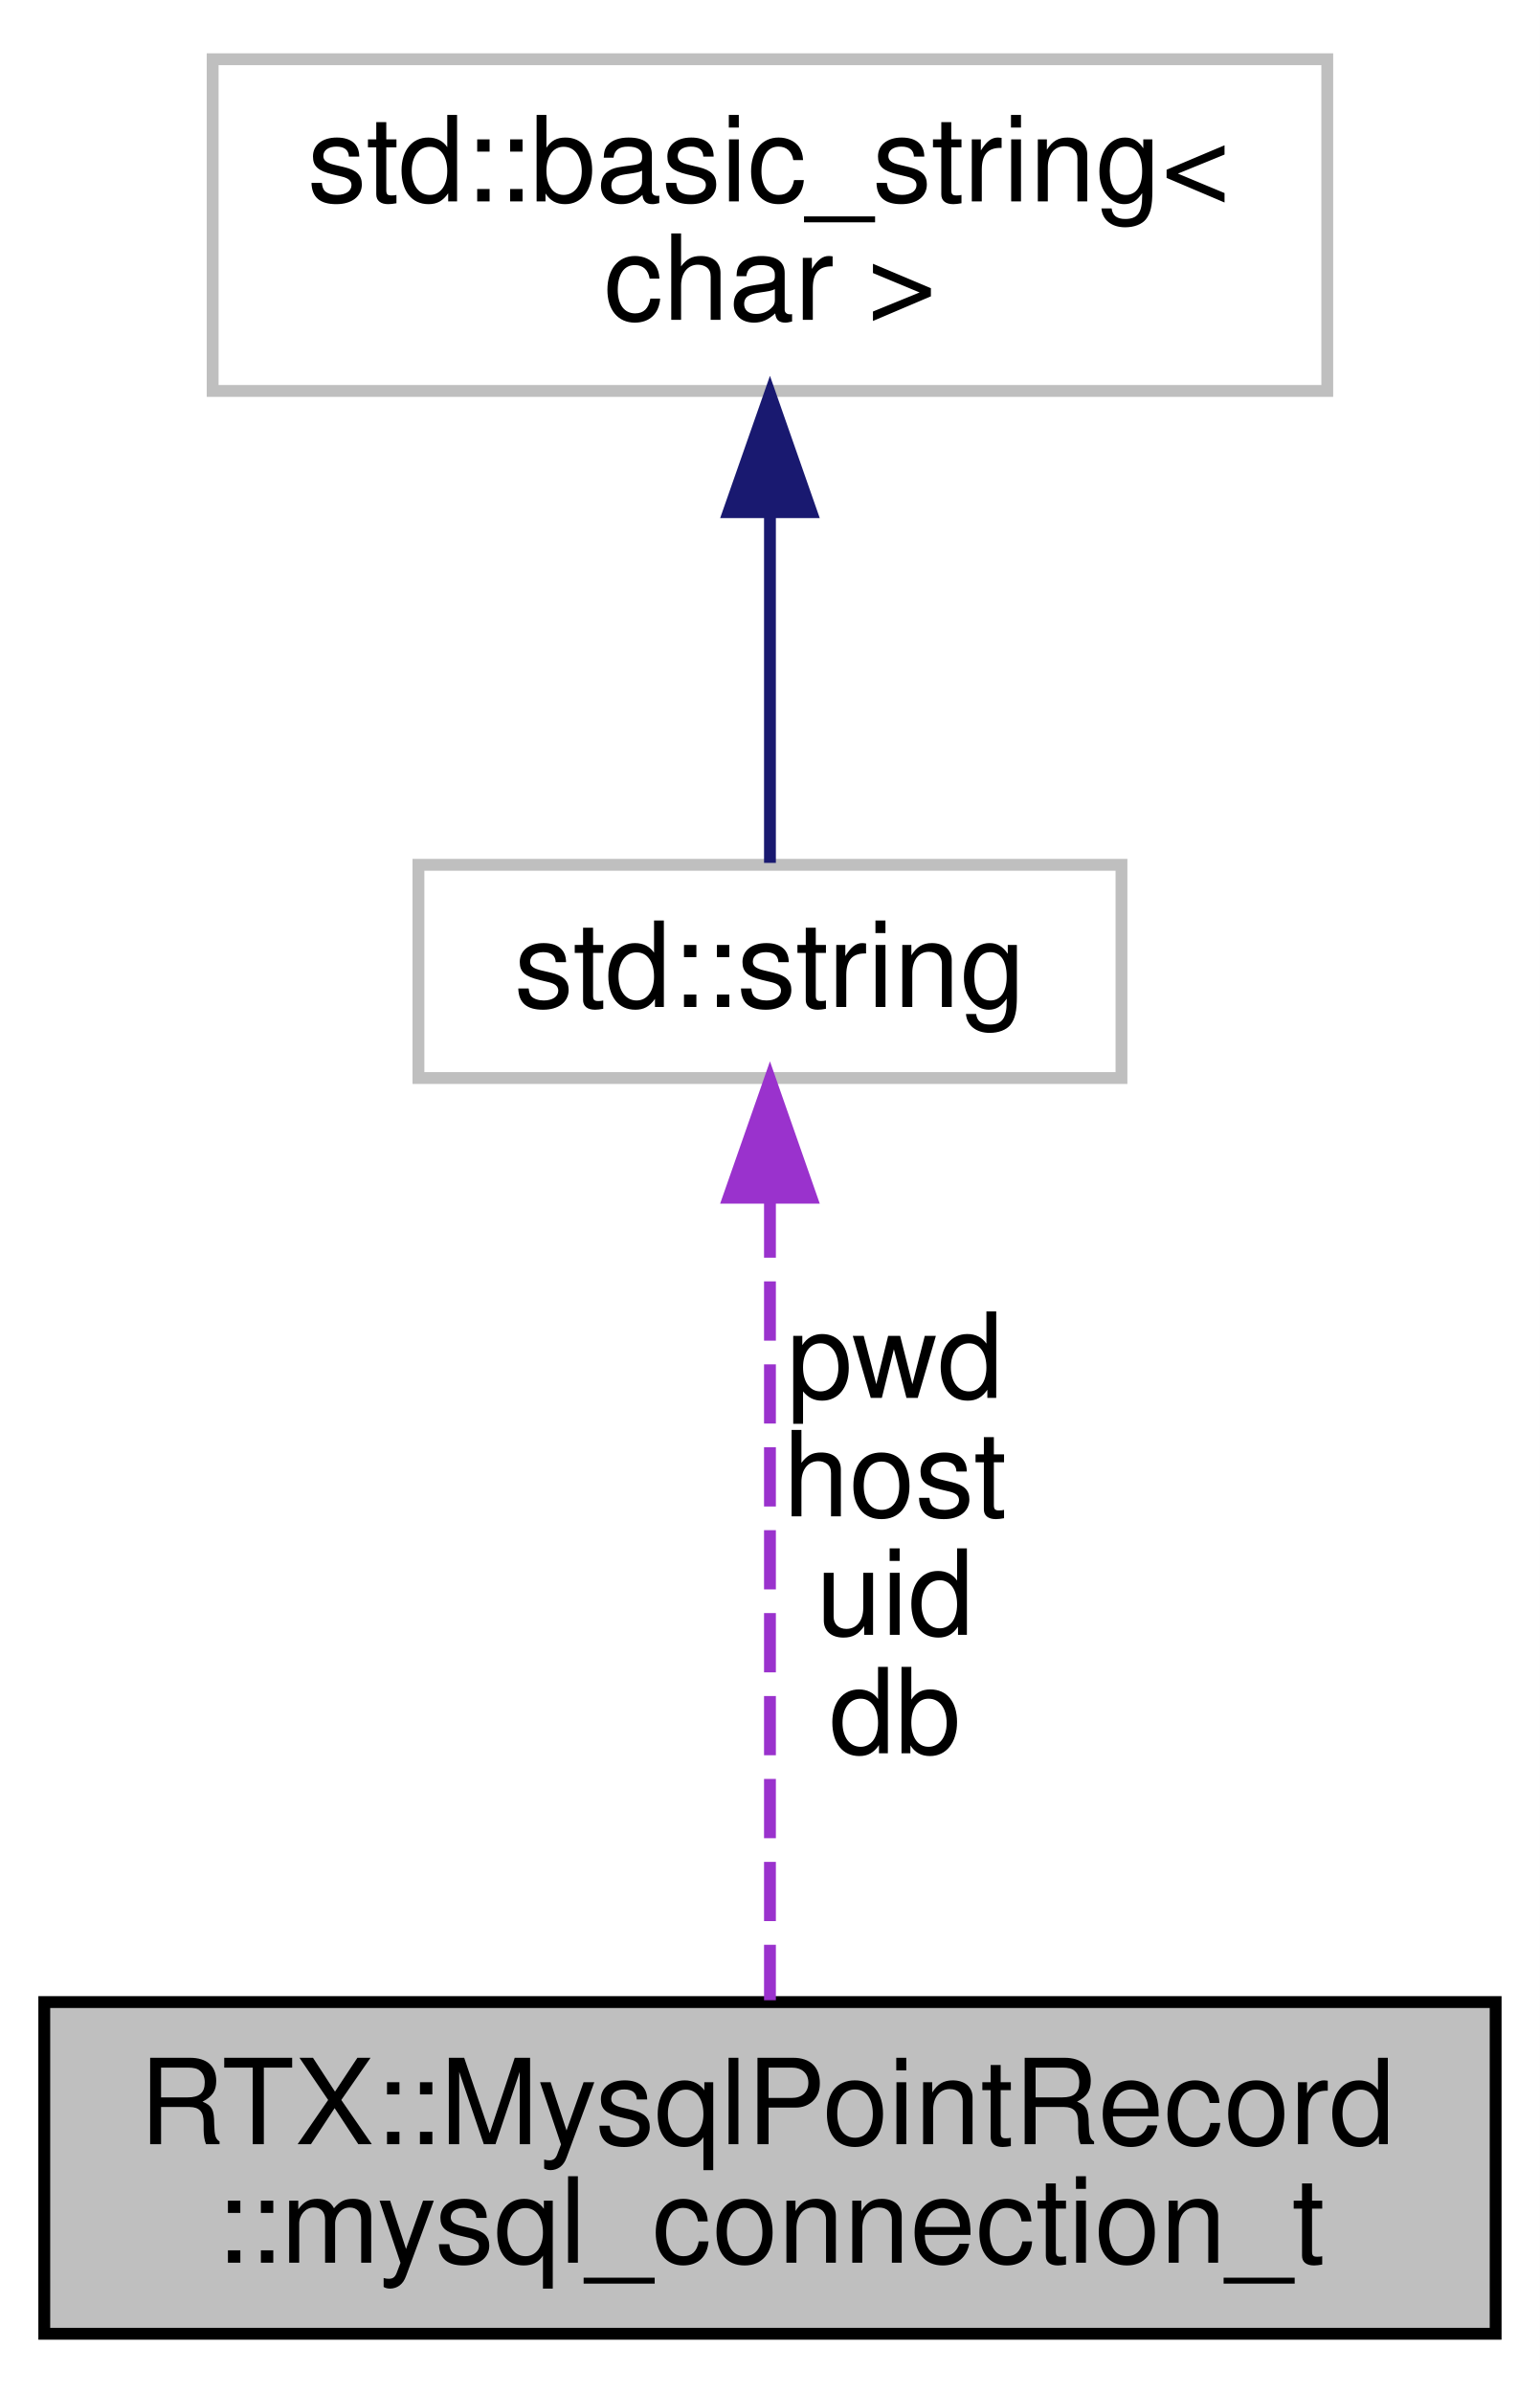
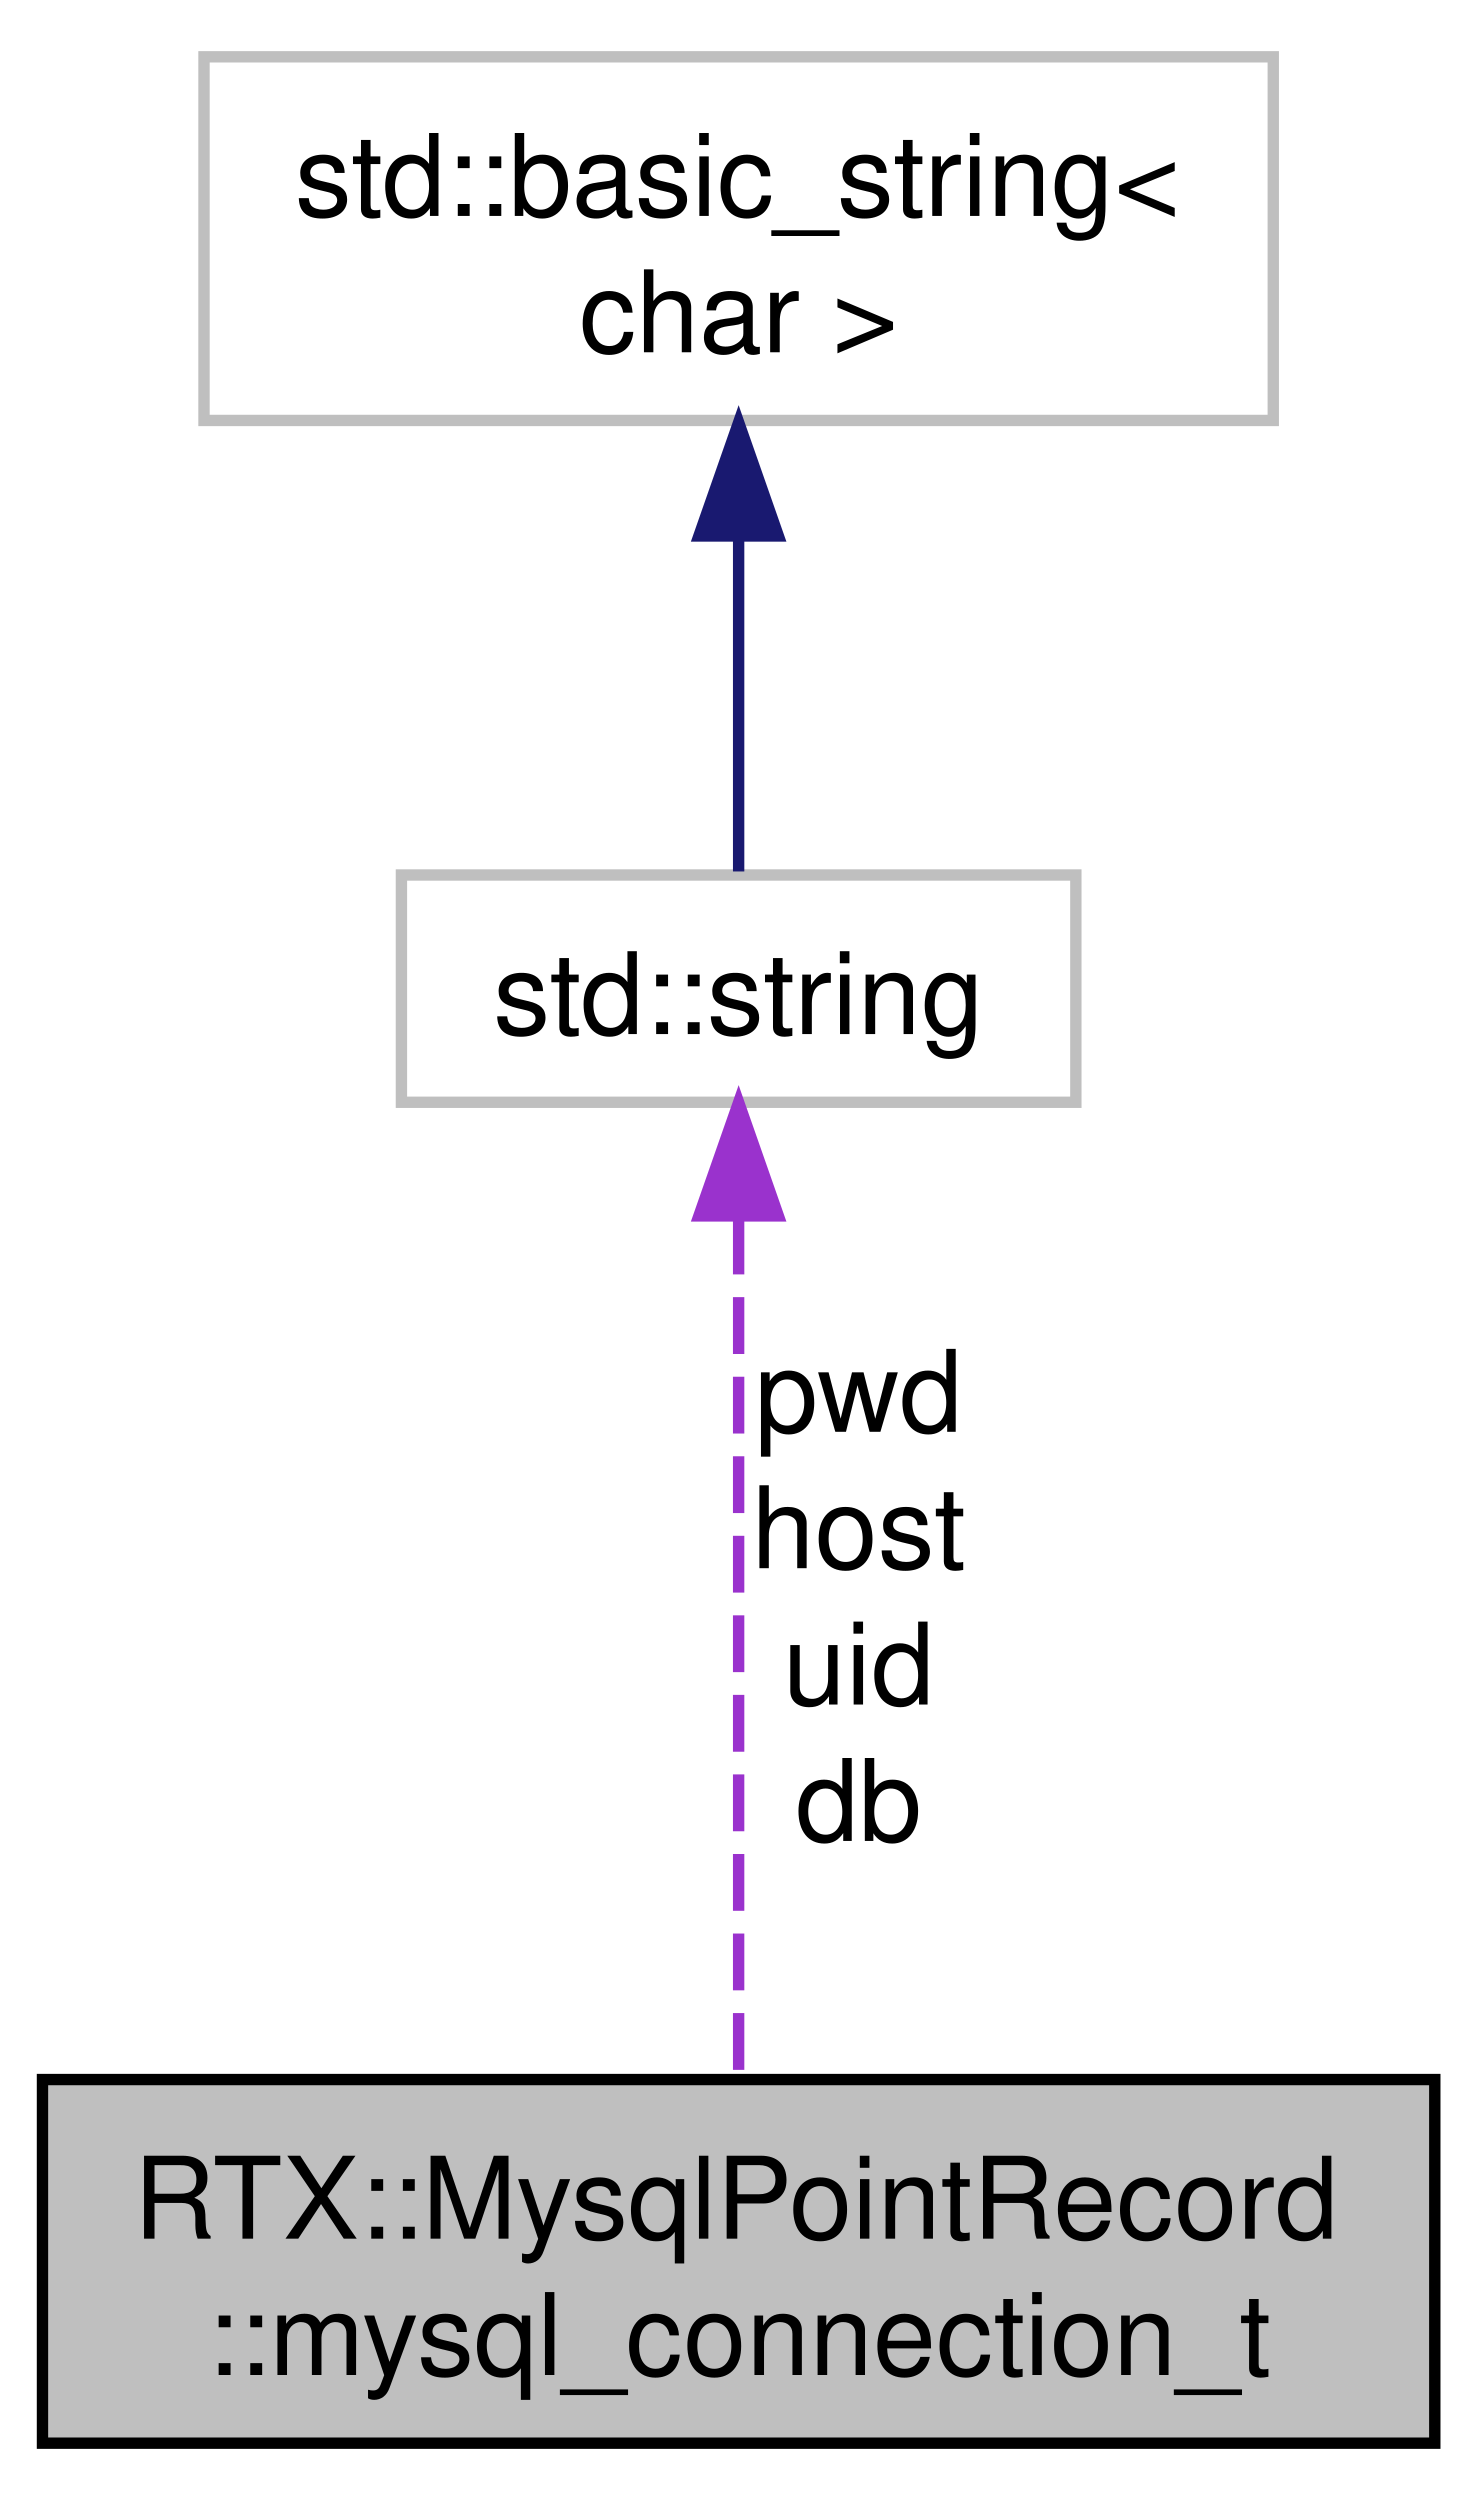
- <svg xmlns="http://www.w3.org/2000/svg" xmlns:xlink="http://www.w3.org/1999/xlink" width="130pt" height="202pt" viewBox="0.00 0.00 130.00 202.00">
-   <g id="graph0" class="graph" transform="scale(1 1) rotate(0) translate(4 198)">
-     <polygon fill="white" stroke="none" points="-4,4 -4,-198 126,-198 126,4 -4,4" />
+ <svg xmlns="http://www.w3.org/2000/svg" xmlns:xlink="http://www.w3.org/1999/xlink" width="130pt" height="220pt" viewBox="0.00 0.00 130.00 220.00">
+   <g id="graph1" class="graph" transform="scale(1 1) rotate(0) translate(4 216)">
+     <polygon fill="white" stroke="white" points="-4,5 -4,-216 127,-216 127,5 -4,5" />
    <g id="node1" class="node">
-       <polygon fill="#bfbfbf" stroke="black" points="-0.262,-1 -0.262,-29 122.262,-29 122.262,-1 -0.262,-1" />
-       <text text-anchor="start" x="7.738" y="-17" font-family="Helvetica,sans-Serif" font-size="10.00">RTX::MysqlPointRecord</text>
+       <polygon fill="#bfbfbf" stroke="black" points="-0.262,-1 -0.262,-33 122.262,-33 122.262,-1 -0.262,-1" />
+       <text text-anchor="start" x="7.738" y="-19" font-family="Helvetica,sans-Serif" font-size="10.00">RTX::MysqlPointRecord</text>
      <text text-anchor="middle" x="61" y="-7" font-family="Helvetica,sans-Serif" font-size="10.00">::mysql_connection_t</text>
    </g>
    <g id="node2" class="node">
-       <g id="a_node2">
-         <a xlink:title="STL class. ">
-           <polygon fill="white" stroke="#bfbfbf" points="31.325,-107 31.325,-125 90.675,-125 90.675,-107 31.325,-107" />
-           <text text-anchor="middle" x="61" y="-113" font-family="Helvetica,sans-Serif" font-size="10.00">std::string</text>
-         </a>
-       </g>
-     </g>
-     <g id="edge1" class="edge">
-       <path fill="none" stroke="#9a32cd" stroke-dasharray="5,2" d="M61,-96.834C61,-77.246 61,-46.539 61,-29.154" />
-       <polygon fill="#9a32cd" stroke="#9a32cd" points="57.5,-96.898 61,-106.898 64.5,-96.898 57.5,-96.898" />
-       <text text-anchor="middle" x="71.561" y="-80" font-family="Helvetica,sans-Serif" font-size="10.00"> pwd</text>
-       <text text-anchor="middle" x="71.561" y="-70" font-family="Helvetica,sans-Serif" font-size="10.00">host</text>
-       <text text-anchor="middle" x="71.561" y="-60" font-family="Helvetica,sans-Serif" font-size="10.00">uid</text>
-       <text text-anchor="middle" x="71.561" y="-50" font-family="Helvetica,sans-Serif" font-size="10.00">db</text>
-     </g>
-     <g id="node3" class="node">
-       <g id="a_node3">
-         <a xlink:title="STL class. ">
-           <polygon fill="white" stroke="#bfbfbf" points="13.952,-165 13.952,-193 108.048,-193 108.048,-165 13.952,-165" />
-           <text text-anchor="start" x="21.952" y="-181" font-family="Helvetica,sans-Serif" font-size="10.00">std::basic_string&lt;</text>
-           <text text-anchor="middle" x="61" y="-171" font-family="Helvetica,sans-Serif" font-size="10.00"> char &gt;</text>
-         </a>
-       </g>
+       <a xlink:title="STL class. ">
+         <polygon fill="white" stroke="#bfbfbf" points="31.325,-119 31.325,-139 90.675,-139 90.675,-119 31.325,-119" />
+         <text text-anchor="middle" x="61" y="-125" font-family="Helvetica,sans-Serif" font-size="10.00">std::string</text>
+       </a>
    </g>
    <g id="edge2" class="edge">
-       <path fill="none" stroke="midnightblue" d="M61,-154.588C61,-144.213 61,-132.68 61,-125.159" />
-       <polygon fill="midnightblue" stroke="midnightblue" points="57.5,-154.764 61,-164.764 64.5,-154.764 57.5,-154.764" />
+       <path fill="none" stroke="#9a32cd" stroke-dasharray="5,2" d="M61,-108.85C61,-87.422 61,-53.127 61,-33.373" />
+       <polygon fill="#9a32cd" stroke="#9a32cd" points="57.5,-108.998 61,-118.998 64.5,-108.998 57.5,-108.998" />
+       <text text-anchor="middle" x="71.561" y="-90" font-family="Helvetica,sans-Serif" font-size="10.00"> pwd</text>
+       <text text-anchor="middle" x="71.561" y="-78" font-family="Helvetica,sans-Serif" font-size="10.00">host</text>
+       <text text-anchor="middle" x="71.561" y="-66" font-family="Helvetica,sans-Serif" font-size="10.00">uid</text>
+       <text text-anchor="middle" x="71.561" y="-54" font-family="Helvetica,sans-Serif" font-size="10.00">db</text>
+     </g>
+     <g id="node4" class="node">
+       <a xlink:title="STL class. ">
+         <polygon fill="white" stroke="#bfbfbf" points="13.952,-179 13.952,-211 108.048,-211 108.048,-179 13.952,-179" />
+         <text text-anchor="start" x="21.952" y="-197" font-family="Helvetica,sans-Serif" font-size="10.00">std::basic_string&lt;</text>
+         <text text-anchor="middle" x="61" y="-185" font-family="Helvetica,sans-Serif" font-size="10.00"> char &gt;</text>
+       </a>
+     </g>
+     <g id="edge4" class="edge">
+       <path fill="none" stroke="midnightblue" d="M61,-168.611C61,-158.286 61,-147.001 61,-139.313" />
+       <polygon fill="midnightblue" stroke="midnightblue" points="57.5,-168.833 61,-178.833 64.5,-168.833 57.5,-168.833" />
    </g>
  </g>
</svg>
